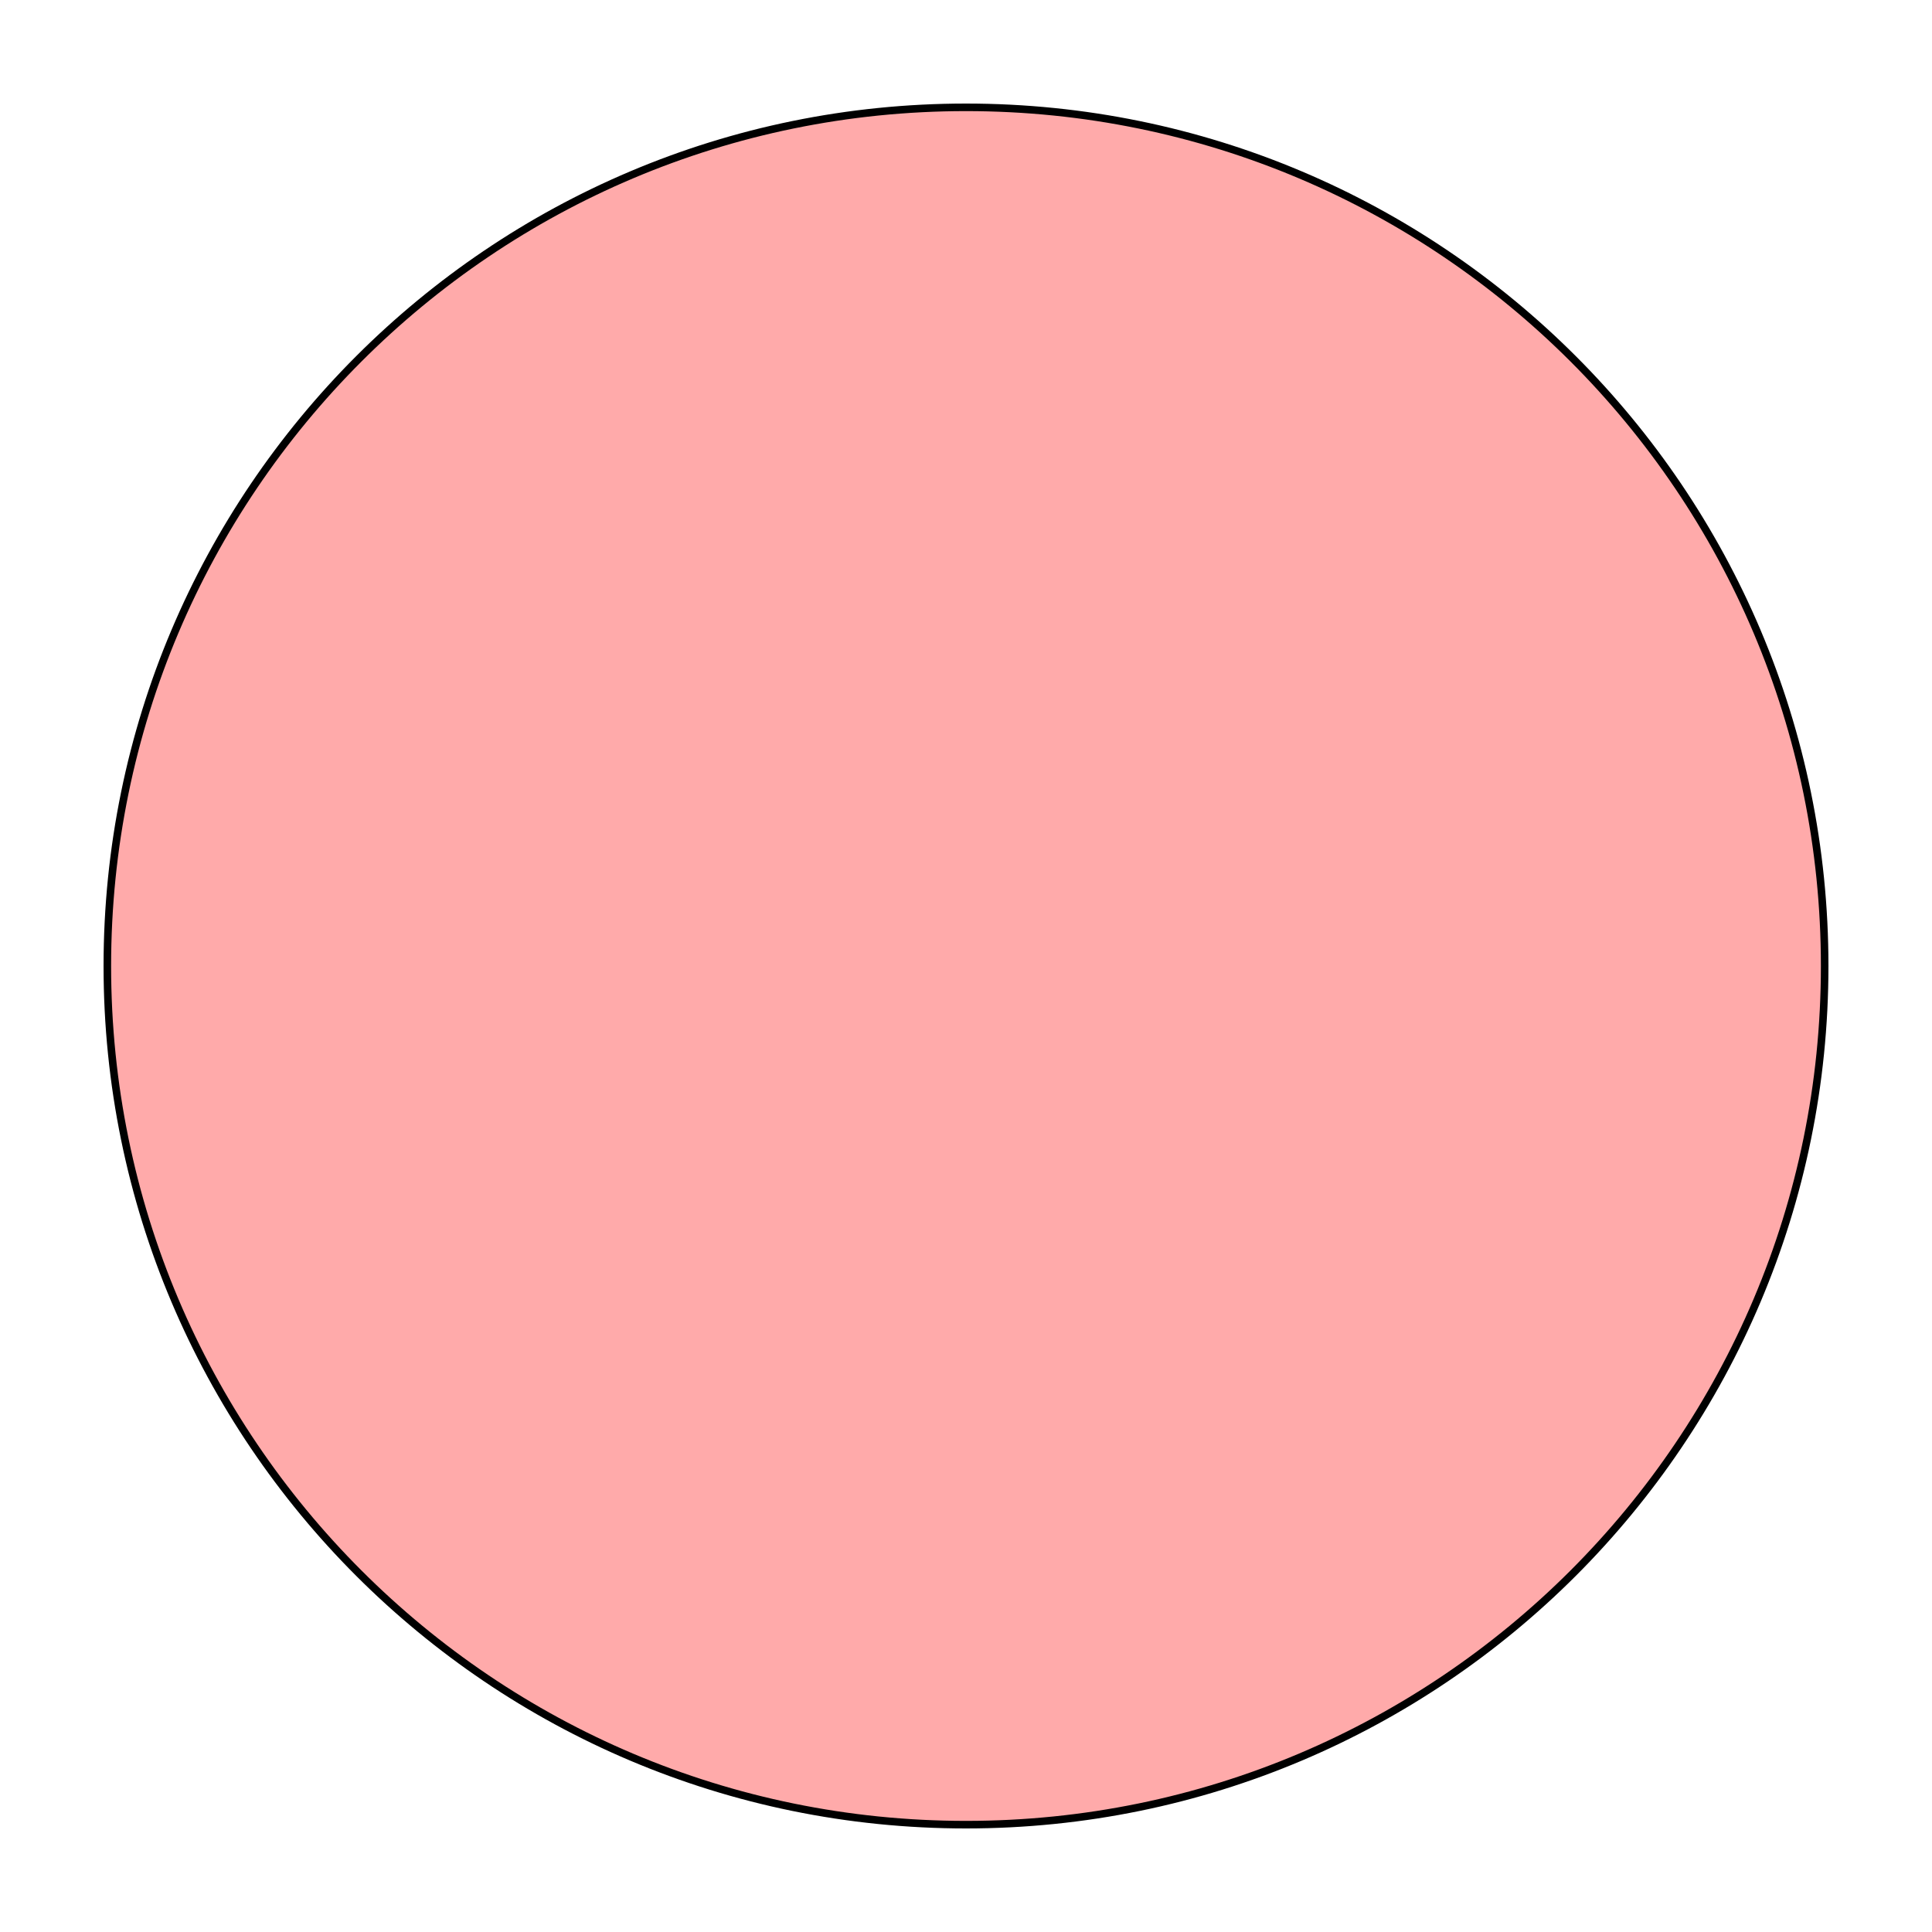
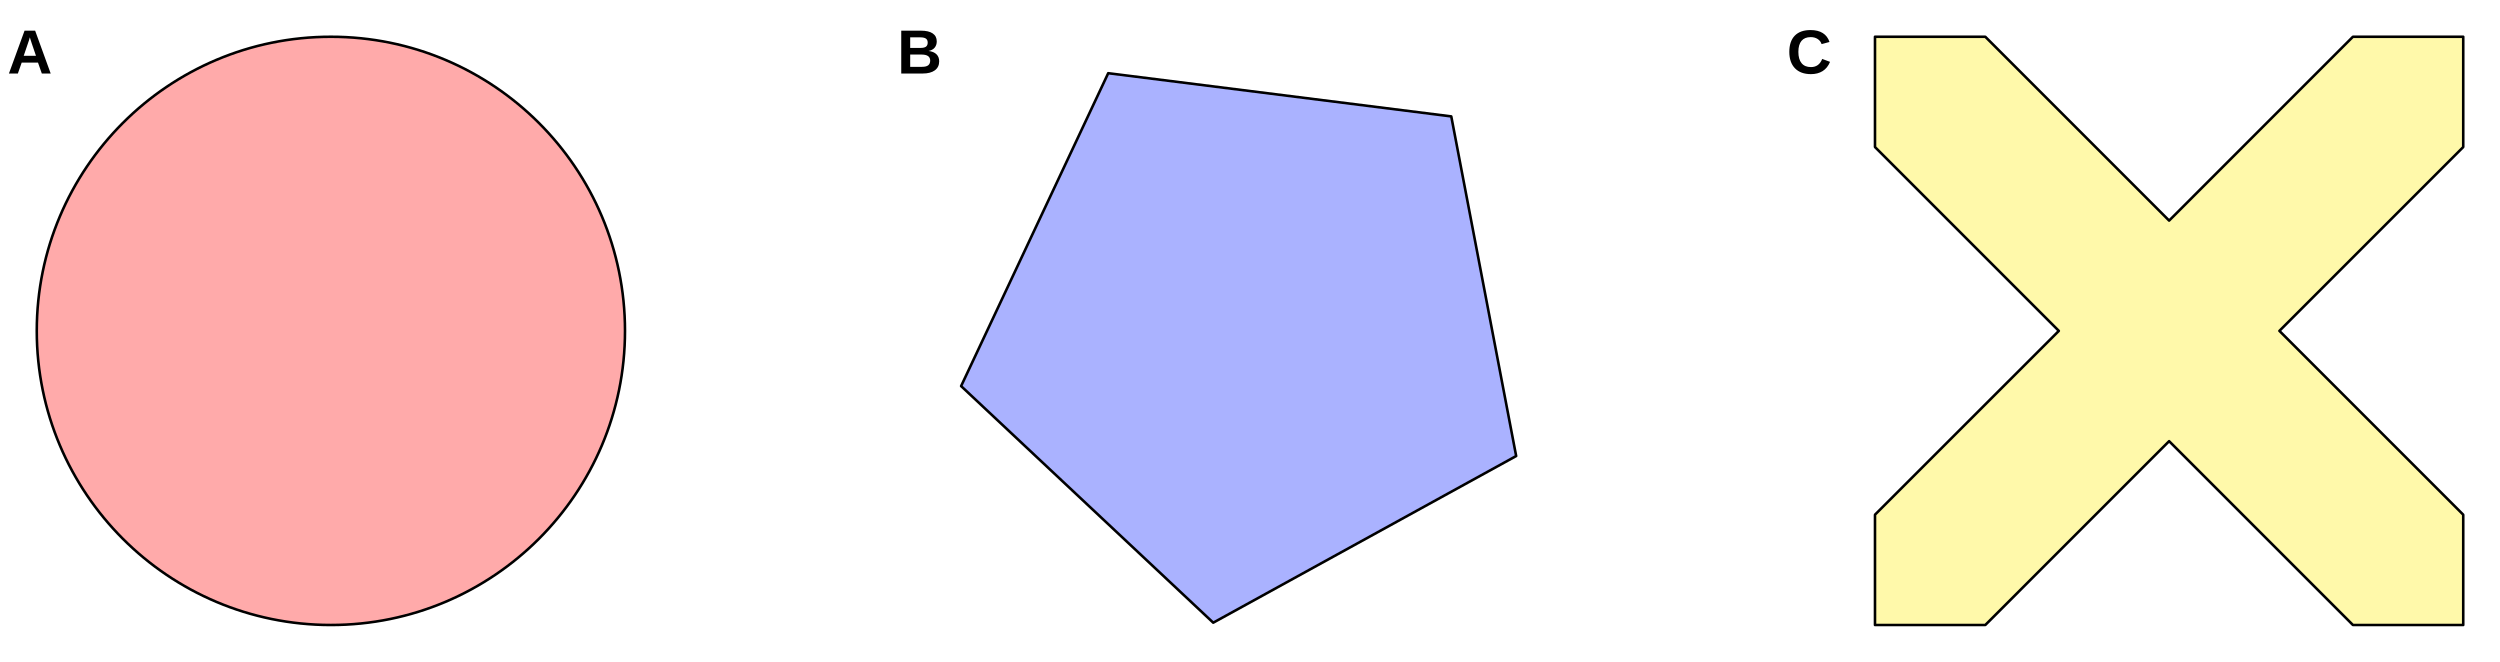
- <svg xmlns="http://www.w3.org/2000/svg" width="45mm" height="45mm" viewBox="0 0 45 45" version="1.1" id="svg5">
+ <svg xmlns="http://www.w3.org/2000/svg" width="170mm" height="45mm" viewBox="0 0 170 45" version="1.1" id="svg5">
  <defs id="defs2" />
  <g id="layer1">
    <circle style="color:#000000;overflow:visible;fill:#ffaaaa;stroke:#000000;stroke-width:0.176;stroke-linecap:square;stroke-linejoin:round;stroke-dashoffset:2448.68;stop-color:#000000" id="path1171" cx="22.5" cy="22.5" r="20" />
+     <g id="g1026-6" transform="matrix(0.3527778,0,0,0.3527778,124.9998,-1.9628521e-4)">
+       <g id="g1028-7">
+         <path d="m 7.086,120.473 h 21.262 l 35.433,-35.434 35.43,35.434 h 21.262 V 99.211 L 85.039,63.781 120.473,28.348 V 7.086 H 99.211 L 63.781,42.52 28.348,7.086 H 7.086 V 28.348 L 42.52,63.781 7.086,99.211 Z" style="fill:#fff9aa;fill-opacity:1;fill-rule:nonzero;stroke:#000000;stroke-width:0.5;stroke-linecap:square;stroke-linejoin:round;stroke-miterlimit:4;stroke-dasharray:none;stroke-opacity:1" id="path1030-5" />
+       </g>
+     </g>
+     <g id="g955-3" transform="matrix(0.3527778,0,0,0.3527778,62.5,2.1690882e-6)">
+       <g id="g957-5" transform="matrix(1,0.470154,-0.470154,1,0,0)">
+         <path d="M 128.098,27.676 92.644,76.47 35.284,57.833 V -2.479 L 92.645,-21.12 Z" style="fill:#aab2ff;fill-opacity:1;fill-rule:nonzero;stroke:#000000;stroke-width:0.452;stroke-linecap:square;stroke-linejoin:round;stroke-miterlimit:4;stroke-dasharray:none;stroke-opacity:1" id="path959-6" />
+       </g>
+     </g>
+     <text xml:space="preserve" style="font-style:normal;font-variant:normal;font-weight:normal;font-stretch:normal;font-size:16px;line-height:125%;font-family:Arial;-inkscape-font-specification:Arial;font-variant-ligatures:normal;font-variant-position:normal;font-variant-caps:normal;font-variant-numeric:normal;font-variant-alternates:normal;font-variant-east-asian:normal;font-feature-settings:normal;font-variation-settings:normal;text-indent:0;text-align:center;text-decoration-line:none;text-decoration-style:solid;text-decoration-color:#000000;letter-spacing:0px;word-spacing:0px;text-transform:none;writing-mode:lr-tb;direction:ltr;text-orientation:mixed;dominant-baseline:auto;baseline-shift:baseline;text-anchor:middle;white-space:normal;shape-padding:0;shape-margin:0;inline-size:0;opacity:1;vector-effect:none;fill:#000000;fill-opacity:1;stroke:none;stroke-width:0.133;stroke-linecap:butt;stroke-linejoin:miter;stroke-miterlimit:4;stroke-dasharray:none;stroke-dashoffset:0;stroke-opacity:1;-inkscape-stroke:none;stop-color:#000000;stop-opacity:1" x="154.884" y="-28.346" id="text4469" transform="matrix(0.2645833,0,0,0.2645833,-40.47968,12.5)">
+       <tspan id="tspan4467" x="154.884" y="-28.346" style="font-weight:bold;font-size:16px;text-align:start;text-anchor:start">A</tspan>
+     </text>
+     <text xml:space="preserve" style="font-style:normal;font-variant:normal;font-weight:normal;font-stretch:normal;font-size:16px;line-height:125%;font-family:Arial;-inkscape-font-specification:Arial;font-variant-ligatures:normal;font-variant-position:normal;font-variant-caps:normal;font-variant-numeric:normal;font-variant-alternates:normal;font-variant-east-asian:normal;font-feature-settings:normal;font-variation-settings:normal;text-indent:0;text-align:center;text-decoration-line:none;text-decoration-style:solid;text-decoration-color:#000000;letter-spacing:0px;word-spacing:0px;text-transform:none;writing-mode:lr-tb;direction:ltr;text-orientation:mixed;dominant-baseline:auto;baseline-shift:baseline;text-anchor:middle;white-space:normal;shape-padding:0;shape-margin:0;inline-size:0;vector-effect:none;fill:#000000;fill-opacity:1;stroke:none;stroke-width:0.133;stroke-linecap:butt;stroke-linejoin:miter;stroke-miterlimit:4;stroke-dasharray:none;stroke-dashoffset:0;stroke-opacity:1;-inkscape-stroke:none;stop-color:#000000" x="154.884" y="-28.346" id="text4469-2" transform="matrix(0.2645833,0,0,0.2645833,20.02032,12.5)">
+       <tspan id="tspan4467-9" x="154.884" y="-28.346" style="font-weight:bold;font-size:16px;text-align:start;text-anchor:start">B</tspan>
+     </text>
+     <text xml:space="preserve" style="font-style:normal;font-variant:normal;font-weight:normal;font-stretch:normal;font-size:16px;line-height:125%;font-family:Arial;-inkscape-font-specification:Arial;font-variant-ligatures:normal;font-variant-position:normal;font-variant-caps:normal;font-variant-numeric:normal;font-variant-alternates:normal;font-variant-east-asian:normal;font-feature-settings:normal;font-variation-settings:normal;text-indent:0;text-align:center;text-decoration-line:none;text-decoration-style:solid;text-decoration-color:#000000;letter-spacing:0px;word-spacing:0px;text-transform:none;writing-mode:lr-tb;direction:ltr;text-orientation:mixed;dominant-baseline:auto;baseline-shift:baseline;text-anchor:middle;white-space:normal;shape-padding:0;shape-margin:0;inline-size:0;vector-effect:none;fill:#000000;fill-opacity:1;stroke:none;stroke-width:0.133;stroke-linecap:butt;stroke-linejoin:miter;stroke-miterlimit:4;stroke-dasharray:none;stroke-dashoffset:0;stroke-opacity:1;-inkscape-stroke:none;stop-color:#000000" x="154.884" y="-28.346" id="text4469-2-1" transform="matrix(0.2645833,0,0,0.2645833,80.52032,12.5)">
+       <tspan id="tspan4467-9-2" x="154.884" y="-28.346" style="font-weight:bold;font-size:16px;text-align:start;text-anchor:start">C</tspan>
+     </text>
  </g>
</svg>
